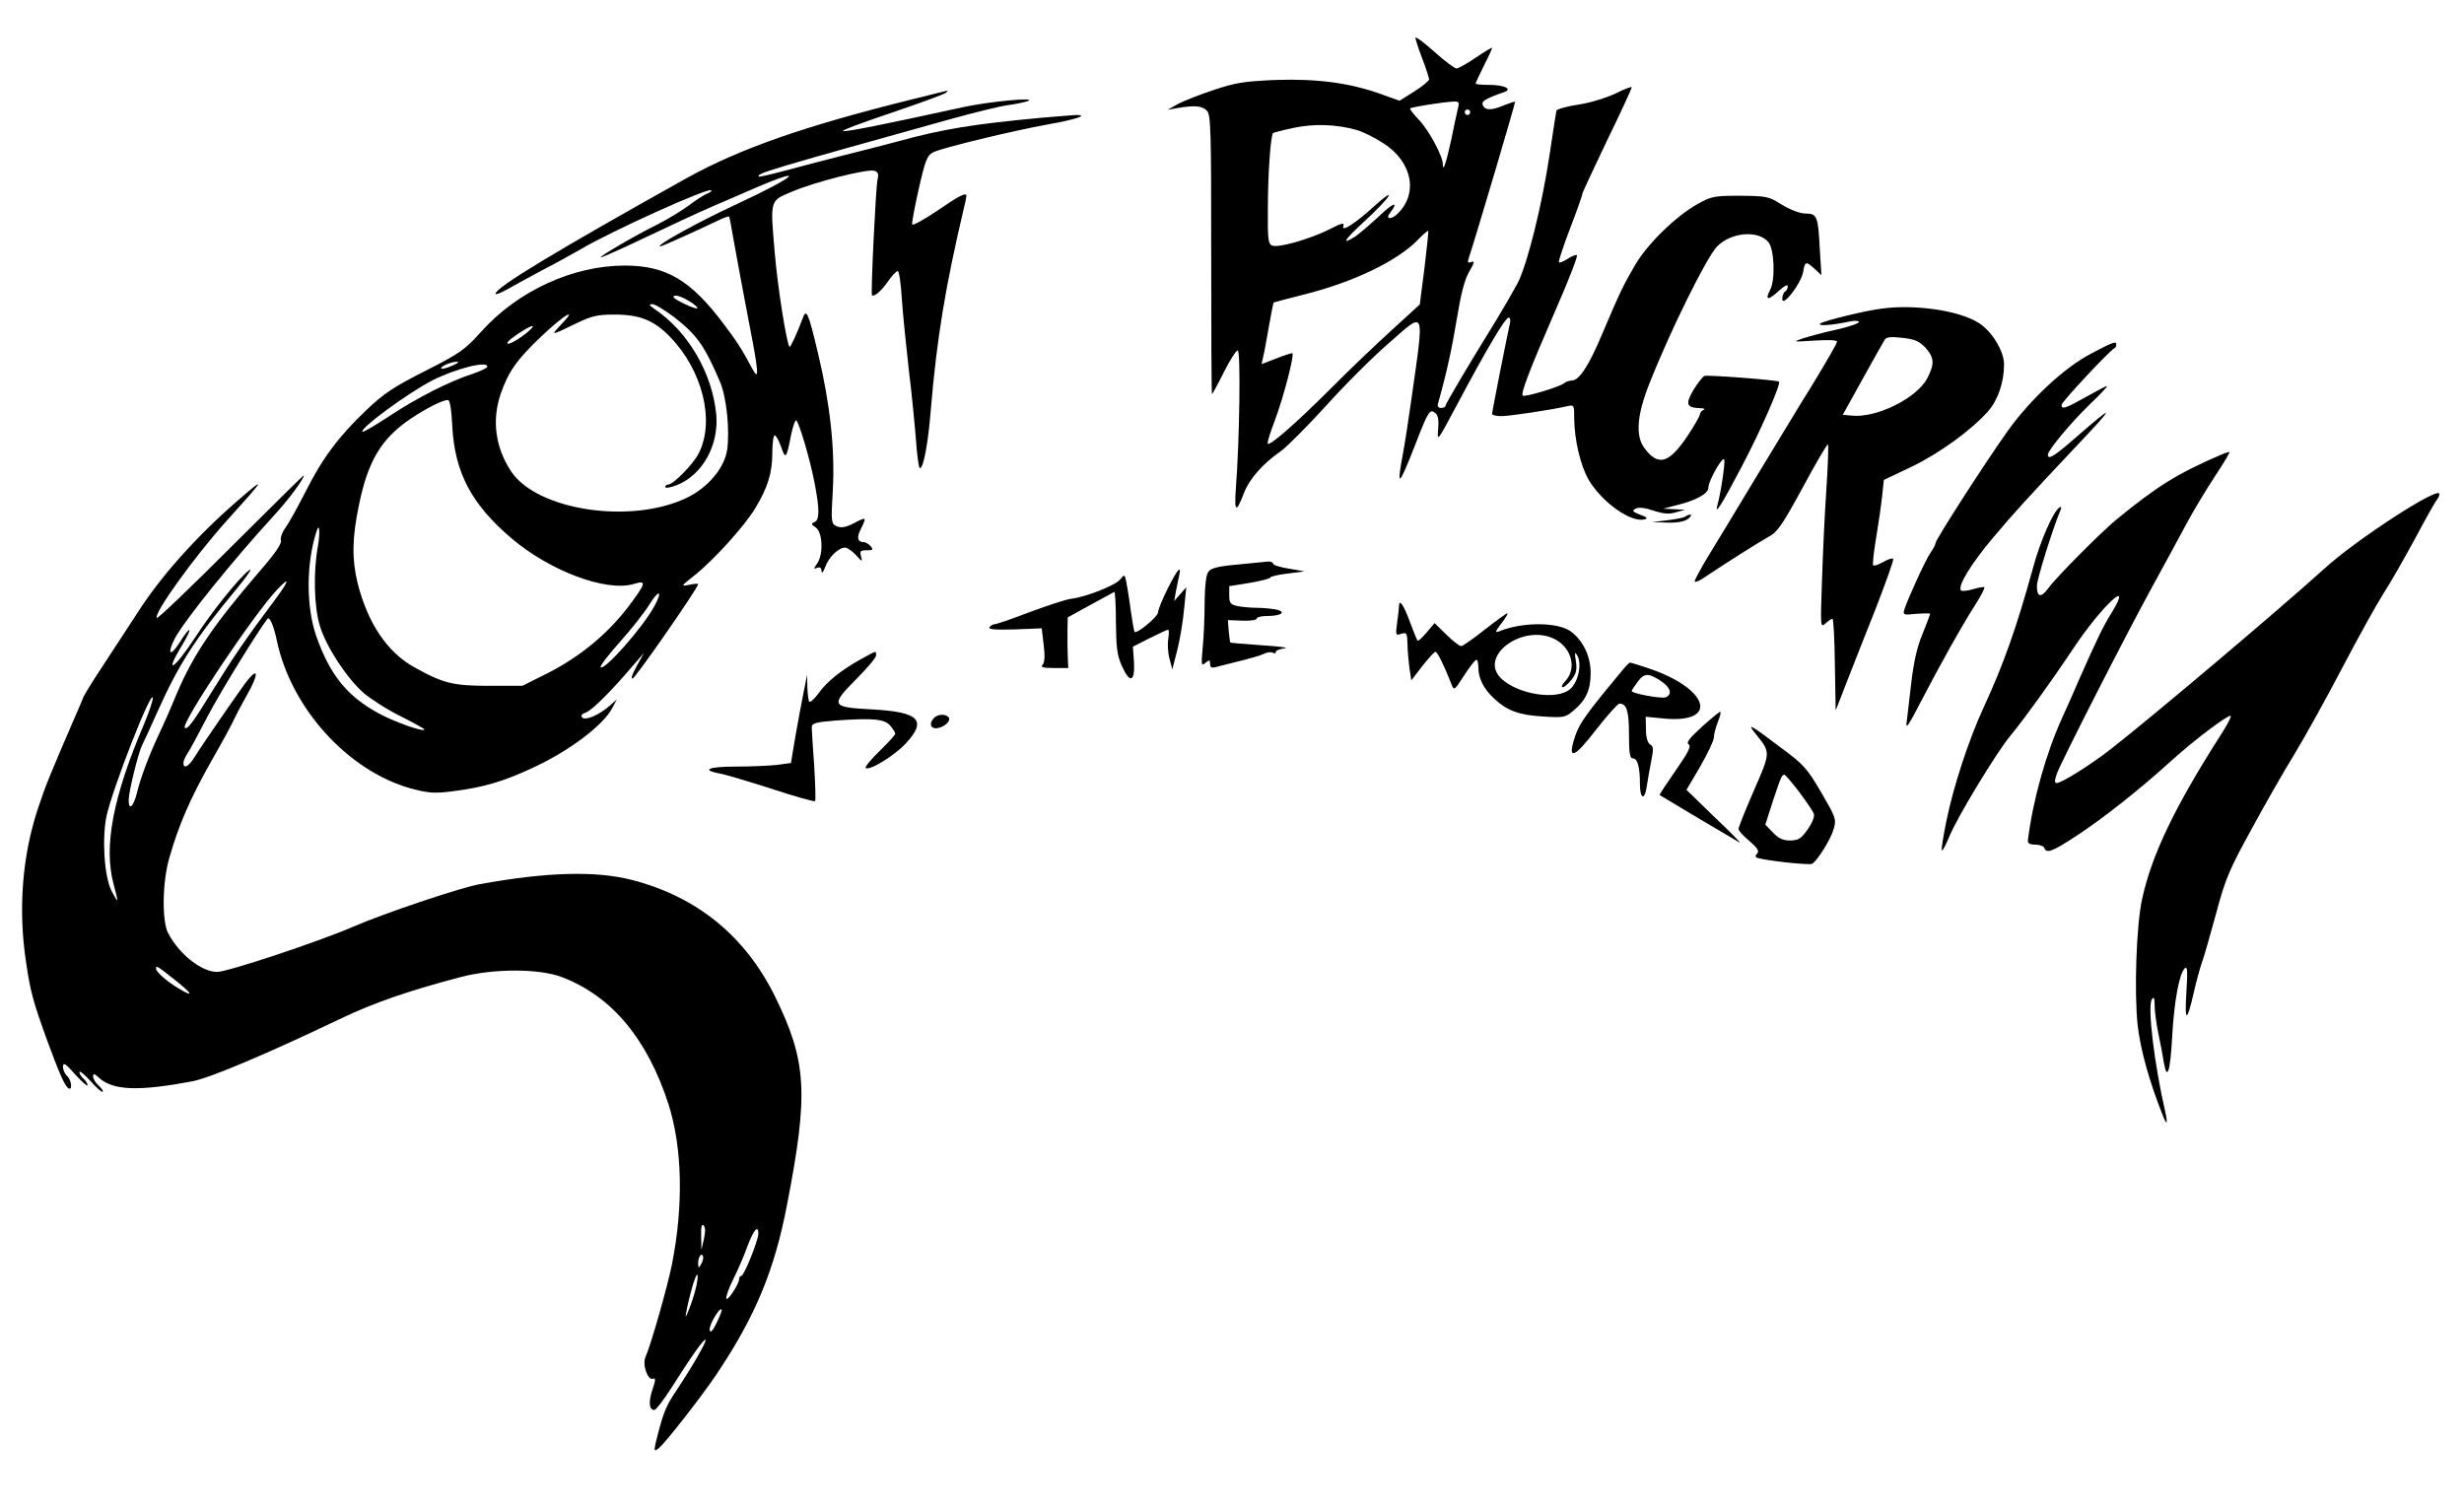
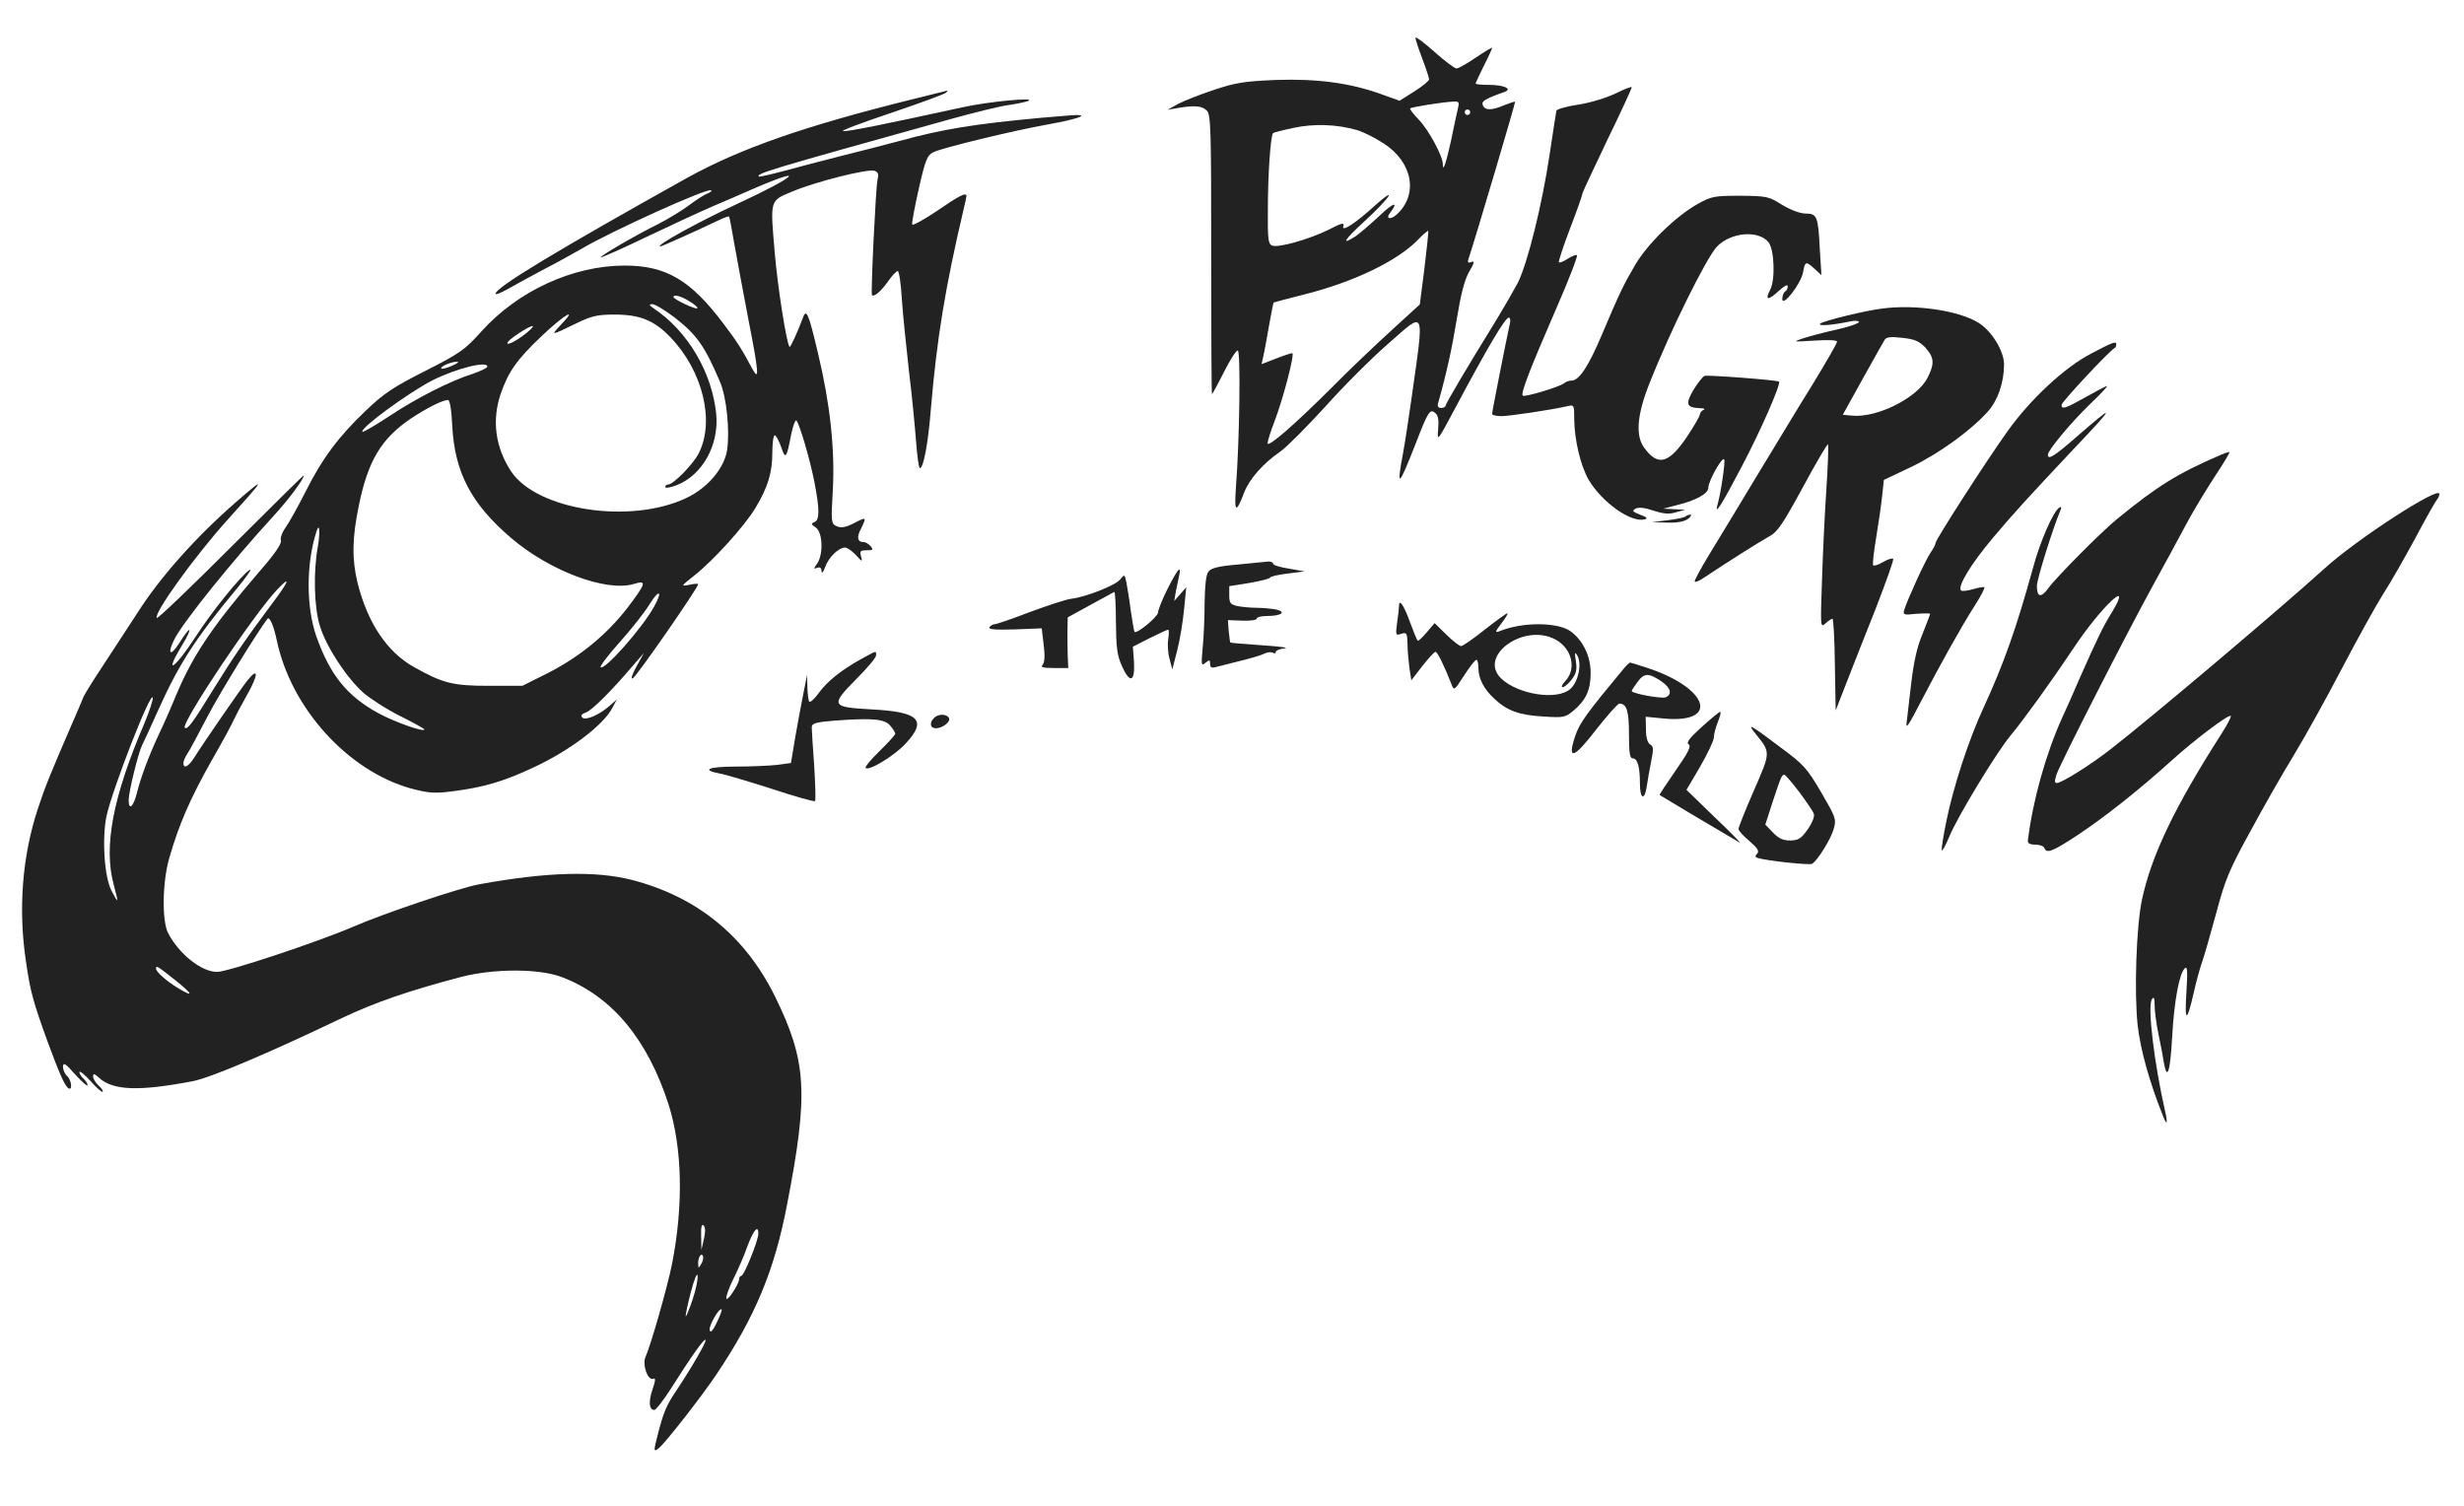
<svg xmlns="http://www.w3.org/2000/svg" version="1.0" width="900pt" height="550pt" viewBox="0 0 900 550" preserveAspectRatio="xMidYMid meet">
-   <g transform="translate(0,550) scale(0.1,-0.1)" fill="#000000" stroke="none">
+   <g transform="translate(0,550) scale(0.1,-0.1)" fill="#222222" stroke="none">
    <path d="M5170 5362 c0 -5 11 -40 25 -76 14 -37 25 -71 25 -76 0 -5 -24 -25 -54 -44 l-54 -34 -64 23 c-115 42 -236 58 -387 53 -118 -5 -148 -10 -229 -37 -51 -17 -109 -40 -130 -51 l-37 -21 40 7 c61 10 86 7 103 -10 15 -14 16 -71 16 -526 0 -281 1 -510 3 -510 1 0 21 36 43 80 22 44 45 80 51 80 11 0 7 -326 -7 -505 -6 -87 1 -91 30 -15 19 50 69 107 133 151 23 16 96 90 164 164 67 75 170 178 230 230 138 121 132 135 84 -205 -9 -63 -22 -150 -30 -194 -25 -133 -17 -127 46 34 46 119 52 128 72 111 10 -8 13 -26 10 -59 -4 -46 -3 -45 60 73 118 222 185 335 198 335 5 0 7 -10 4 -22 -10 -43 -65 -321 -65 -330 0 -4 15 -8 33 -8 31 0 184 23 240 36 27 6 27 6 27 -47 1 -77 23 -170 53 -222 49 -82 154 -157 204 -144 13 3 9 8 -16 17 -28 11 -31 14 -17 22 11 6 33 4 65 -7 37 -12 58 -14 83 -6 l33 9 -40 2 -40 2 50 13 c70 17 115 42 115 64 0 25 53 118 58 102 4 -11 -13 -125 -25 -166 -11 -41 16 2 90 143 67 127 143 300 135 308 -7 6 -260 25 -272 21 -7 -3 -25 -26 -41 -52 -30 -52 -25 -64 25 -66 14 0 19 -3 13 -6 -7 -2 -13 -10 -14 -16 0 -7 -21 -43 -47 -82 -67 -99 -106 -109 -156 -41 -33 44 -27 121 19 236 76 193 209 461 247 500 51 52 150 60 187 16 22 -26 26 -137 7 -174 -21 -40 -8 -41 33 -3 18 17 31 23 31 16 0 -8 -4 -17 -10 -20 -5 -3 -10 -15 -10 -27 0 -32 68 55 76 98 7 40 10 41 42 12 l25 -23 -6 95 c-6 120 -10 130 -52 130 -20 0 -54 13 -86 32 -49 31 -56 32 -153 33 -94 0 -105 -2 -155 -30 -79 -44 -182 -144 -228 -222 -43 -73 -57 -102 -123 -258 -47 -111 -82 -165 -109 -165 -9 0 -21 -4 -27 -9 -13 -13 -146 -53 -152 -46 -8 8 24 92 121 315 47 107 81 196 77 198 -5 2 -20 -4 -35 -14 -14 -9 -28 -15 -31 -12 -2 3 16 59 41 124 25 65 45 122 45 127 0 4 41 91 90 194 50 102 90 190 90 194 0 4 -26 -6 -58 -22 -34 -16 -91 -34 -136 -41 -43 -6 -79 -17 -81 -22 -1 -6 -13 -78 -25 -161 -27 -181 -80 -396 -116 -468 -15 -28 -50 -89 -78 -135 -107 -173 -186 -307 -186 -314 0 -4 -7 -8 -16 -8 -11 0 -15 6 -11 18 31 110 50 197 68 306 15 92 28 143 45 173 20 34 21 41 8 36 -13 -5 -15 -2 -8 18 27 82 170 565 168 567 -1 2 -19 -4 -39 -12 -47 -20 -71 -20 -79 0 -6 14 8 23 79 48 31 11 -1 26 -57 26 -27 0 -48 2 -48 5 0 3 14 32 30 65 17 33 30 62 30 65 0 3 -26 -13 -59 -35 -32 -22 -64 -40 -71 -40 -7 0 -43 27 -81 61 -38 34 -69 57 -69 51z m155 -259 c-4 -16 -15 -68 -25 -117 -18 -82 -30 -118 -30 -85 0 29 -52 125 -87 161 -20 21 -35 40 -32 42 5 5 117 23 158 25 20 1 22 -2 16 -26z m45 -13 c0 -5 -4 -10 -10 -10 -5 0 -10 5 -10 10 0 6 5 10 10 10 6 0 10 -4 10 -10z m-414 -65 c22 -6 66 -28 98 -49 106 -68 128 -187 47 -260 -22 -20 -41 -15 -24 6 34 44 13 39 -37 -9 -33 -31 -72 -64 -87 -75 -57 -37 -45 -16 30 53 43 39 83 81 89 93 6 11 -16 -4 -49 -34 -71 -65 -126 -101 -116 -75 4 13 -8 10 -54 -14 -71 -35 -183 -67 -206 -58 -15 5 -17 24 -16 134 0 127 10 268 19 277 3 2 37 11 75 19 74 16 159 13 231 -8z m247 -504 l-17 -133 -105 -96 c-58 -53 -156 -146 -216 -207 -134 -134 -235 -222 -235 -204 0 8 11 43 25 79 34 90 75 250 65 250 -5 0 -32 -9 -60 -20 l-52 -20 6 27 c4 16 13 66 21 112 8 46 16 85 17 86 2 1 51 14 110 29 181 45 343 123 418 201 18 19 35 33 37 32 1 -2 -5 -63 -14 -136z" />
    <path d="M3335 5138 c-396 -98 -630 -180 -824 -287 -475 -265 -701 -401 -701 -424 0 -5 21 4 48 19 26 15 85 47 132 72 47 24 105 57 130 71 109 65 467 227 478 216 3 -2 -4 -8 -14 -12 -10 -3 -41 -23 -69 -44 -27 -20 -77 -50 -110 -67 -80 -39 -222 -122 -210 -122 5 0 80 33 165 74 86 41 194 91 240 111 47 20 117 50 155 67 201 86 151 42 -65 -58 -140 -65 -300 -153 -278 -154 5 0 113 48 214 96 19 9 36 15 37 13 2 -2 10 -47 19 -99 9 -52 33 -178 52 -279 37 -188 40 -226 15 -180 -40 75 -56 100 -106 166 -120 160 -210 213 -361 213 -190 0 -391 -93 -524 -241 -61 -68 -79 -80 -205 -144 -115 -58 -151 -82 -216 -144 -101 -96 -161 -177 -222 -299 -27 -53 -59 -111 -72 -129 -13 -18 -20 -39 -17 -47 4 -11 -22 -49 -78 -113 -170 -198 -242 -304 -303 -448 -20 -49 -50 -117 -66 -150 -35 -75 -66 -157 -79 -212 -13 -51 -30 -65 -30 -25 0 30 35 172 49 200 5 9 30 64 56 122 78 174 137 266 290 450 38 46 59 77 46 68 -34 -24 -135 -149 -196 -243 -78 -120 -119 -146 -50 -32 41 68 33 77 -9 10 -34 -54 -47 -43 -18 14 34 65 213 287 359 446 54 58 113 137 113 151 0 2 -119 -115 -265 -261 -146 -146 -268 -263 -272 -260 -14 14 138 225 256 356 142 157 147 166 34 68 -147 -128 -277 -274 -360 -404 -38 -58 -97 -149 -132 -202 -35 -53 -66 -103 -68 -111 -3 -8 -18 -44 -34 -80 -87 -201 -104 -243 -130 -322 -58 -174 -73 -370 -44 -561 16 -110 26 -146 79 -292 43 -117 63 -162 76 -170 16 -10 11 31 -5 45 -8 7 -15 22 -15 34 1 17 9 12 45 -29 25 -27 45 -45 45 -39 0 6 -7 17 -15 24 -8 7 -15 18 -15 24 1 6 19 -9 41 -33 21 -24 42 -42 44 -39 3 3 -4 13 -15 23 -11 10 -20 25 -20 33 0 12 5 11 22 -5 51 -46 144 -50 343 -12 65 13 271 100 545 231 118 56 242 99 432 149 121 32 290 32 373 -1 181 -70 310 -226 387 -464 50 -158 55 -366 13 -581 -16 -82 -78 -299 -97 -341 -13 -28 8 -88 28 -80 9 4 9 -6 -3 -40 -15 -45 -12 -74 7 -74 6 0 33 35 60 77 76 120 122 185 127 179 5 -5 -48 -97 -107 -186 -36 -53 -47 -79 -69 -166 -14 -55 -14 -59 6 -43 26 22 154 186 210 269 142 212 212 380 258 621 79 407 72 523 -45 761 -109 220 -285 363 -522 424 -133 34 -312 29 -558 -16 -71 -13 -350 -107 -460 -155 -125 -54 -458 -165 -497 -165 -57 0 -139 65 -179 142 -23 44 -21 186 4 273 35 123 78 221 155 357 42 73 79 142 83 153 5 11 26 51 47 88 41 72 42 103 1 52 -24 -30 -162 -230 -197 -286 -20 -30 -37 -38 -37 -16 0 7 6 21 13 32 8 11 42 74 76 140 48 91 182 308 218 355 8 9 23 -26 34 -79 52 -248 260 -477 490 -541 65 -17 85 -19 154 -10 111 14 186 36 294 87 130 60 256 155 288 218 l16 30 -24 -21 c-39 -35 -90 -57 -102 -45 -7 7 -3 13 14 19 23 9 93 79 172 172 l39 45 -27 -49 c-16 -29 -22 -47 -14 -44 12 4 239 331 239 344 0 3 -15 2 -32 -2 -32 -6 -32 -6 17 33 72 57 184 181 224 247 46 77 62 129 62 203 0 35 4 63 9 63 4 0 15 -19 23 -42 16 -48 20 -44 37 46 7 32 15 54 19 50 12 -14 49 -140 66 -226 19 -99 19 -137 0 -145 -13 -5 -13 -8 5 -20 25 -18 28 -97 5 -131 -14 -20 -14 -21 0 -16 10 4 15 0 16 -12 0 -11 6 -5 13 15 13 36 49 71 73 71 7 0 25 -12 39 -27 23 -26 25 -26 19 -5 -5 19 -3 22 21 22 22 0 25 2 14 15 -7 8 -18 15 -26 15 -22 0 -26 18 -9 49 21 43 20 44 -26 20 -31 -16 -47 -18 -63 -11 -20 9 -21 14 -14 133 8 149 -10 314 -54 498 -36 152 -43 167 -57 126 -19 -51 -44 -105 -47 -102 -11 11 -44 222 -54 342 -17 197 -19 191 63 225 84 36 279 85 302 76 13 -5 15 -13 10 -34 -6 -26 -25 -414 -20 -420 7 -8 33 14 57 48 15 22 32 40 37 40 5 0 12 -46 15 -102 4 -57 16 -175 26 -263 11 -88 22 -204 26 -257 4 -54 10 -98 14 -98 13 0 30 89 40 215 22 261 53 447 120 732 6 23 10 44 10 47 0 15 -27 1 -107 -54 -49 -33 -90 -55 -91 -50 -2 6 9 64 24 131 24 106 31 122 53 133 32 16 292 79 421 102 95 17 146 33 105 34 -11 0 -69 -5 -130 -10 -247 -23 -359 -41 -520 -85 -49 -13 -144 -38 -210 -54 -66 -17 -160 -41 -210 -55 -49 -13 -92 -23 -93 -21 -11 11 32 24 700 210 86 24 180 47 210 51 29 4 62 11 73 15 35 15 -146 -2 -240 -23 -298 -65 -413 -88 -435 -87 -14 0 63 29 170 65 107 36 199 70 205 75 5 5 7 8 5 8 -3 -1 -59 -15 -125 -31z m-816 -739 c18 -11 31 -22 28 -25 -5 -6 -87 33 -87 41 0 11 27 4 59 -16z m-57 -57 c82 -64 111 -103 168 -237 24 -56 36 -177 26 -248 -10 -67 -71 -139 -149 -176 -204 -97 -545 -45 -640 97 -58 88 -71 187 -38 284 28 80 58 124 150 211 81 77 135 109 70 41 -38 -41 -39 -41 54 4 58 28 78 33 142 33 92 0 144 -21 203 -82 119 -123 164 -308 104 -425 -20 -40 -93 -114 -112 -114 -6 0 -10 -4 -10 -9 0 -5 19 -2 42 7 94 37 155 147 144 260 -15 151 -103 301 -226 384 -19 13 -21 17 -8 17 9 1 45 -21 80 -47z m-541 -60 c-38 -30 -76 -48 -66 -31 9 13 77 58 90 58 6 1 -5 -12 -24 -27z m-270 -118 c-18 -8 -36 -13 -39 -10 -6 7 37 25 58 25 8 -1 0 -7 -19 -15z m129 -3 c0 -5 -24 -16 -52 -26 -83 -26 -205 -88 -306 -155 -52 -34 -96 -60 -98 -57 -12 11 168 143 256 188 86 43 200 72 200 50z m-128 -218 c9 -168 69 -284 216 -409 141 -120 347 -197 447 -167 49 15 45 3 -23 -87 -76 -98 -172 -177 -288 -237 l-96 -48 -122 0 c-131 0 -168 9 -273 68 -99 55 -170 161 -207 308 -21 87 -20 164 5 284 33 161 81 242 188 315 57 38 115 68 137 69 7 1 13 -34 16 -96z m-491 -439 c-17 -92 -14 -224 8 -292 23 -75 97 -188 159 -243 26 -22 86 -61 135 -85 48 -24 87 -46 87 -48 0 -12 -109 27 -168 59 -115 63 -177 140 -227 282 -37 107 -37 264 1 382 11 35 14 -3 5 -55z m-168 -210 c-92 -123 -139 -191 -215 -314 -75 -122 -94 -147 -103 -138 -15 15 252 415 338 505 52 55 42 29 -20 -53z m1396 -10 c-42 -77 -182 -235 -195 -221 -4 3 28 45 70 92 43 48 91 109 108 137 36 58 50 51 17 -8z m-1862 -427 c-115 -268 -149 -449 -112 -587 19 -71 18 -73 -7 -25 -27 50 -36 191 -19 274 22 100 161 457 169 433 2 -7 -12 -49 -31 -95z m113 -937 c65 -52 70 -65 10 -29 -41 25 -80 59 -80 71 0 13 4 10 70 -42z m1931 -946 l-9 -39 -1 50 c-1 33 2 46 9 39 7 -7 7 -24 1 -50z m199 20 c0 -24 -52 -154 -62 -154 -4 0 -8 -5 -8 -11 0 -18 -43 -84 -47 -72 -2 6 9 38 25 70 16 32 40 86 52 121 22 59 40 80 40 46z m-209 -111 c-10 -17 -10 -16 -11 3 0 23 13 41 18 25 2 -6 -1 -18 -7 -28z m-31 -129 c-12 -36 -24 -64 -25 -62 -2 2 6 41 18 87 12 46 23 74 25 62 2 -12 -6 -51 -18 -87z m88 -85 c-15 -31 -23 -39 -26 -27 -3 17 36 84 44 75 2 -2 -6 -23 -18 -48z" />
    <path d="M6875 4373 c-60 -7 -210 -44 -225 -54 -16 -11 37 -8 108 7 17 4 32 2 32 -2 0 -5 -37 -18 -82 -28 -46 -10 -101 -25 -123 -32 -38 -13 -37 -13 43 -8 50 3 82 2 82 -4 0 -6 -40 -75 -88 -154 -49 -78 -142 -233 -209 -343 -66 -110 -144 -238 -172 -284 -28 -46 -51 -89 -51 -94 0 -5 12 -1 28 9 91 61 212 137 243 154 31 16 50 44 124 180 48 89 89 159 92 157 2 -3 0 -76 -6 -164 -6 -87 -13 -237 -16 -333 -6 -171 -6 -174 13 -157 10 9 21 17 25 17 4 0 8 -75 9 -167 l3 -168 39 100 c21 55 70 178 108 274 37 96 66 176 63 180 -4 3 -20 -2 -37 -12 -17 -10 -33 -15 -36 -12 -3 2 2 49 11 102 9 54 19 123 22 154 l6 56 101 48 c103 50 216 132 279 202 36 40 59 106 59 172 0 49 -46 124 -95 153 -72 44 -230 67 -350 51z m158 -143 c32 -36 34 -58 7 -111 -38 -73 -186 -147 -277 -137 l-32 3 72 130 c40 72 76 136 81 144 6 10 23 12 65 7 45 -5 61 -12 84 -36z" />
    <path d="M7639 4209 c-97 -50 -223 -167 -307 -285 -83 -117 -262 -395 -262 -407 0 -5 -8 -21 -18 -35 -19 -27 -84 -170 -96 -208 -6 -20 -4 -21 44 -16 27 2 50 2 50 0 0 -3 -13 -36 -28 -74 -20 -47 -32 -103 -41 -179 -7 -60 -15 -126 -17 -145 -4 -26 9 -7 51 75 73 140 147 273 198 353 22 34 38 65 35 67 -2 2 -21 -1 -41 -7 -20 -6 -40 -8 -44 -5 -14 15 36 97 116 192 80 95 125 144 300 330 150 158 150 165 3 37 -79 -69 -102 -83 -102 -63 0 16 82 115 153 184 39 37 67 67 63 67 -4 0 -38 -18 -77 -40 -75 -42 -89 -47 -89 -29 0 11 176 199 193 207 4 2 7 8 7 13 0 14 -9 11 -91 -32z" />
    <path d="M8110 3838 c-157 -68 -230 -113 -380 -236 -58 -48 -219 -210 -248 -250 -27 -37 -42 -34 -42 8 0 25 57 206 85 274 6 14 5 17 -3 12 -22 -13 -71 -125 -97 -223 -59 -214 -106 -348 -180 -508 -53 -114 -110 -288 -135 -411 -12 -58 -20 -108 -17 -110 2 -3 14 19 26 48 30 74 176 314 226 373 48 58 145 192 229 318 102 153 221 264 139 129 -31 -49 -55 -100 -118 -242 -20 -47 -48 -110 -62 -140 -60 -132 -108 -303 -126 -450 -1 -10 7 -15 27 -15 16 0 31 -6 33 -12 8 -22 29 -14 119 45 100 66 229 168 347 275 85 77 208 169 215 162 3 -2 -13 -33 -35 -67 -172 -269 -254 -442 -289 -603 -21 -97 -29 -339 -16 -460 10 -89 44 -210 91 -327 15 -40 20 -35 10 10 -40 174 -66 386 -49 412 7 11 10 5 10 -22 0 -20 6 -67 14 -105 8 -37 17 -85 20 -106 12 -66 23 -31 30 95 7 130 26 232 46 251 10 10 11 -10 6 -88 -7 -111 2 -111 27 0 9 39 22 88 30 110 8 22 31 103 52 180 33 124 48 159 126 301 48 89 120 215 160 280 40 66 118 207 174 314 56 107 123 228 149 269 26 40 79 133 118 205 38 72 74 135 79 141 5 5 9 14 9 21 0 30 -303 -166 -420 -273 -167 -151 -637 -548 -780 -659 -74 -58 -180 -124 -197 -124 -9 0 -9 8 -1 32 16 45 255 513 351 688 44 80 100 183 125 230 25 47 72 124 104 173 32 48 55 87 51 86 -5 0 -19 -5 -33 -11z" />
    <path d="M6157 3614 c-3 -4 -32 -10 -64 -14 l-58 -7 56 -2 c35 -1 62 4 75 14 10 8 14 15 8 15 -6 0 -13 -3 -17 -6z" />
    <path d="M4521 3438 c-70 -6 -98 -13 -107 -26 -9 -11 -13 -50 -14 -112 0 -52 -3 -126 -7 -165 -6 -65 -5 -69 10 -56 15 12 17 11 17 -4 0 -13 5 -16 23 -11 12 3 51 13 87 22 36 9 75 20 87 26 11 6 26 7 32 4 6 -4 11 -3 11 3 0 5 15 11 33 13 17 2 -20 7 -82 11 -63 4 -116 9 -117 10 -1 1 -4 20 -6 42 l-3 40 53 -2 c28 -1 52 2 52 7 0 6 17 10 38 10 52 0 73 15 32 24 -18 3 -49 6 -70 6 -21 0 -52 3 -69 6 -27 6 -31 11 -31 40 l0 33 75 12 c41 7 75 16 75 20 0 3 28 10 63 14 l62 8 -57 10 c-32 5 -58 13 -58 18 0 5 -8 8 -17 8 -10 -1 -60 -6 -112 -11z" />
    <path d="M4265 3350 c-19 -38 -35 -77 -35 -87 -1 -16 -77 -79 -86 -71 -2 3 -8 38 -14 79 -5 41 -13 87 -16 103 -6 29 -7 29 -23 9 -17 -21 -125 -64 -178 -70 -18 -2 -85 -24 -150 -48 -65 -25 -123 -45 -130 -45 -6 0 -15 -5 -19 -11 -5 -8 21 -10 92 -8 l99 4 7 -59 c5 -39 4 -64 -3 -73 -9 -10 -2 -13 41 -13 l52 0 -2 43 c-1 23 -1 65 -1 92 l1 50 82 45 c46 25 85 46 88 48 3 1 6 -48 6 -110 1 -93 4 -121 22 -161 29 -65 48 -58 44 15 l-4 56 61 31 c34 17 64 31 68 31 3 0 3 -16 0 -35 -3 -19 -1 -51 5 -72 l10 -38 18 70 c10 39 21 106 25 150 l8 80 -22 -25 -22 -25 6 35 c4 19 9 45 12 58 9 41 -6 23 -42 -48z" />
    <path d="M5110 3287 c0 -8 -3 -36 -7 -62 -6 -45 -5 -47 15 -40 20 6 22 3 23 -37 0 -24 4 -63 7 -88 l7 -45 40 52 c22 28 44 52 48 52 7 1 31 -48 59 -119 9 -23 10 -23 46 33 20 31 40 57 45 57 4 0 7 -14 7 -30 0 -38 20 -77 57 -111 47 -45 92 -61 178 -66 77 -5 82 -4 113 22 45 38 62 75 62 137 0 61 -28 119 -73 152 -47 34 -177 35 -261 0 -16 -6 -15 -1 8 29 16 20 25 37 22 37 -4 0 -41 -27 -83 -60 -41 -33 -81 -60 -86 -60 -6 0 -31 19 -54 42 l-43 42 -29 -34 c-16 -19 -31 -33 -33 -30 -3 3 -15 33 -28 68 -22 61 -40 87 -40 59z m570 -122 c61 -32 80 -107 38 -152 -12 -13 -17 -23 -10 -23 6 0 20 12 32 27 17 22 21 36 16 68 -5 32 -4 36 5 21 18 -30 4 -98 -26 -123 -48 -42 -189 -20 -251 38 -87 82 80 204 196 144z" />
    <path d="M3144 3092 c-72 -40 -123 -81 -154 -124 -15 -21 -30 -34 -34 -31 -3 3 -6 27 -7 52 l-1 46 -13 -65 c-7 -36 -21 -108 -30 -161 l-16 -96 -52 -7 c-29 -3 -96 -6 -149 -6 -99 0 -129 -12 -61 -25 20 -3 106 -29 191 -56 84 -28 156 -48 159 -45 3 3 1 60 -3 128 -5 68 -9 131 -9 141 0 15 12 19 85 25 139 10 182 6 202 -19 10 -11 18 -25 18 -29 0 -4 -26 -33 -57 -63 -32 -31 -55 -59 -51 -62 12 -12 104 44 146 89 80 86 49 116 -126 125 -147 8 -150 14 -53 112 39 39 71 77 71 85 0 18 4 19 -56 -14z" />
    <path d="M5931 3058 c-133 -160 -161 -198 -177 -245 -31 -92 -6 -85 76 22 41 52 79 95 85 95 27 0 35 -27 35 -112 0 -68 3 -88 14 -88 17 0 26 -31 26 -92 0 -57 17 -64 25 -10 3 20 10 61 16 91 9 45 9 55 -4 62 -9 6 -15 25 -15 55 l-1 46 72 -7 c196 -16 157 109 -56 182 -38 13 -71 23 -73 23 -2 0 -13 -10 -23 -22z m142 -50 c30 -22 35 -45 11 -55 -16 -6 -124 14 -124 23 0 3 10 18 22 34 24 33 41 33 91 -2z" />
    <path d="M6215 2844 c-44 -40 -57 -57 -47 -63 10 -6 -1 -29 -48 -96 -33 -48 -60 -88 -58 -89 12 -8 285 -170 293 -174 6 -3 -36 40 -93 94 l-102 99 50 85 c27 47 50 95 50 106 0 12 7 38 15 58 8 20 12 36 8 36 -5 -1 -35 -26 -68 -56z" />
    <path d="M3412 2878 c-18 -18 -15 -38 6 -38 26 0 56 25 48 38 -9 15 -39 15 -54 0z" />
    <path d="M6413 2819 c55 -68 55 -65 -7 -207 -31 -71 -56 -134 -56 -140 0 -6 18 -26 40 -44 30 -26 37 -37 28 -46 -8 -8 -8 -13 3 -16 32 -10 189 -27 198 -21 20 12 69 91 79 128 10 35 7 42 -46 133 -51 87 -64 102 -147 163 -115 87 -126 92 -92 50z m159 -212 c26 -35 50 -70 53 -79 4 -9 -5 -33 -22 -57 -24 -34 -33 -40 -64 -41 -26 0 -42 7 -63 29 l-28 29 27 84 c31 93 33 98 43 98 4 -1 28 -29 54 -63z" />
  </g>
</svg>
